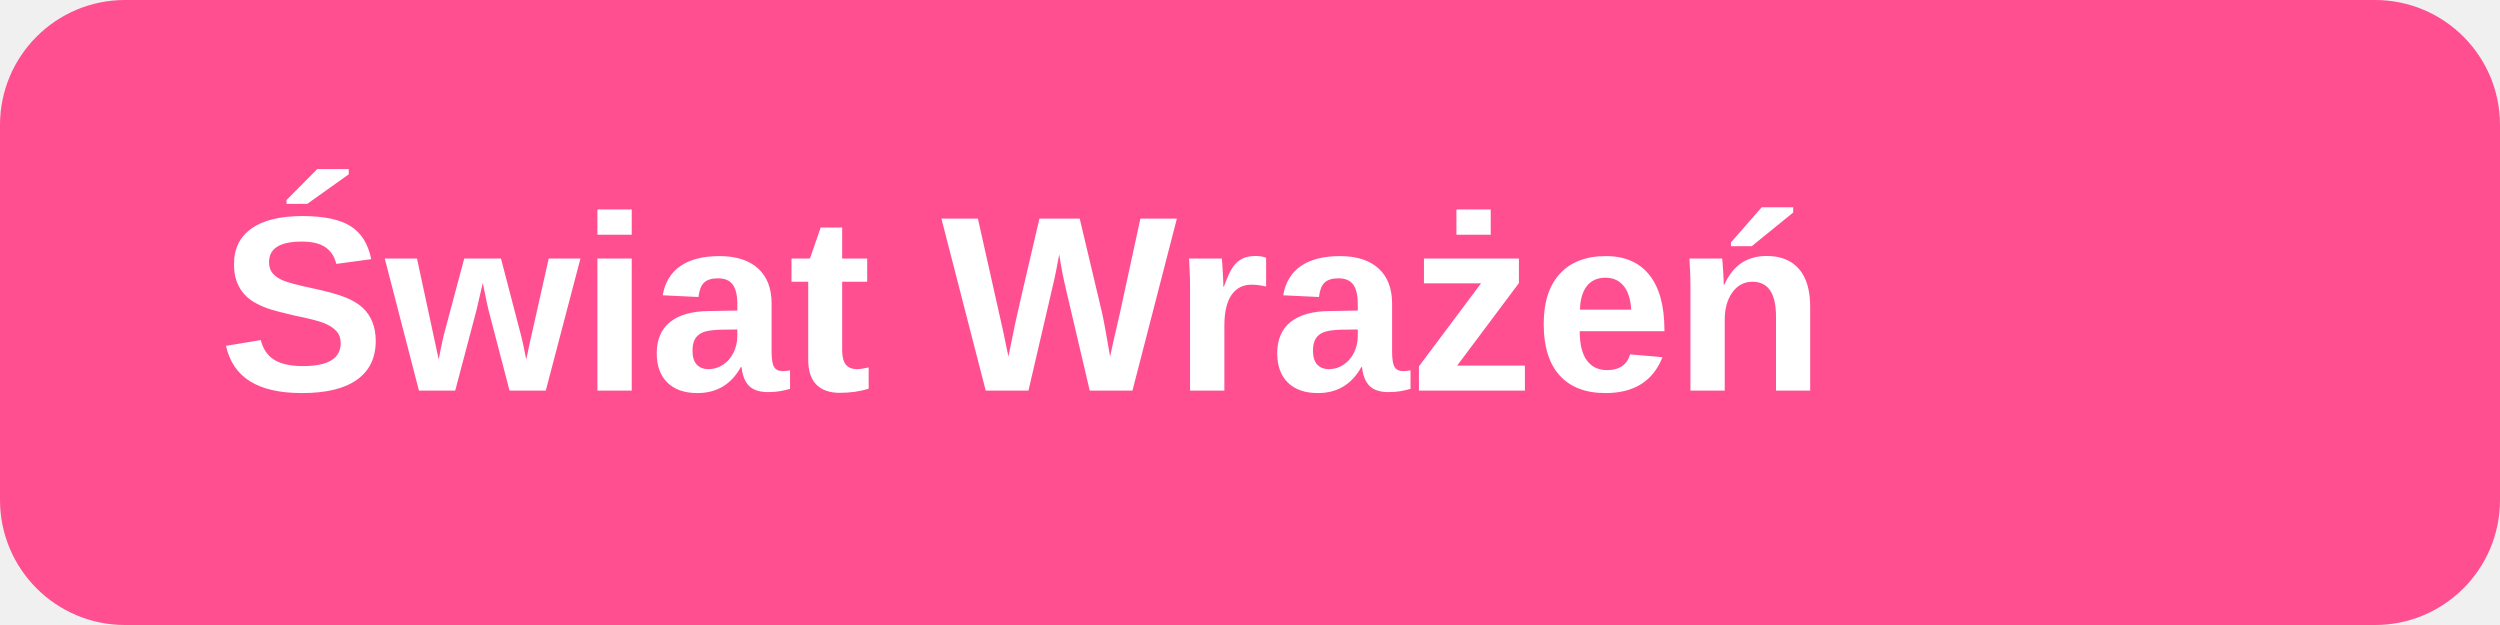
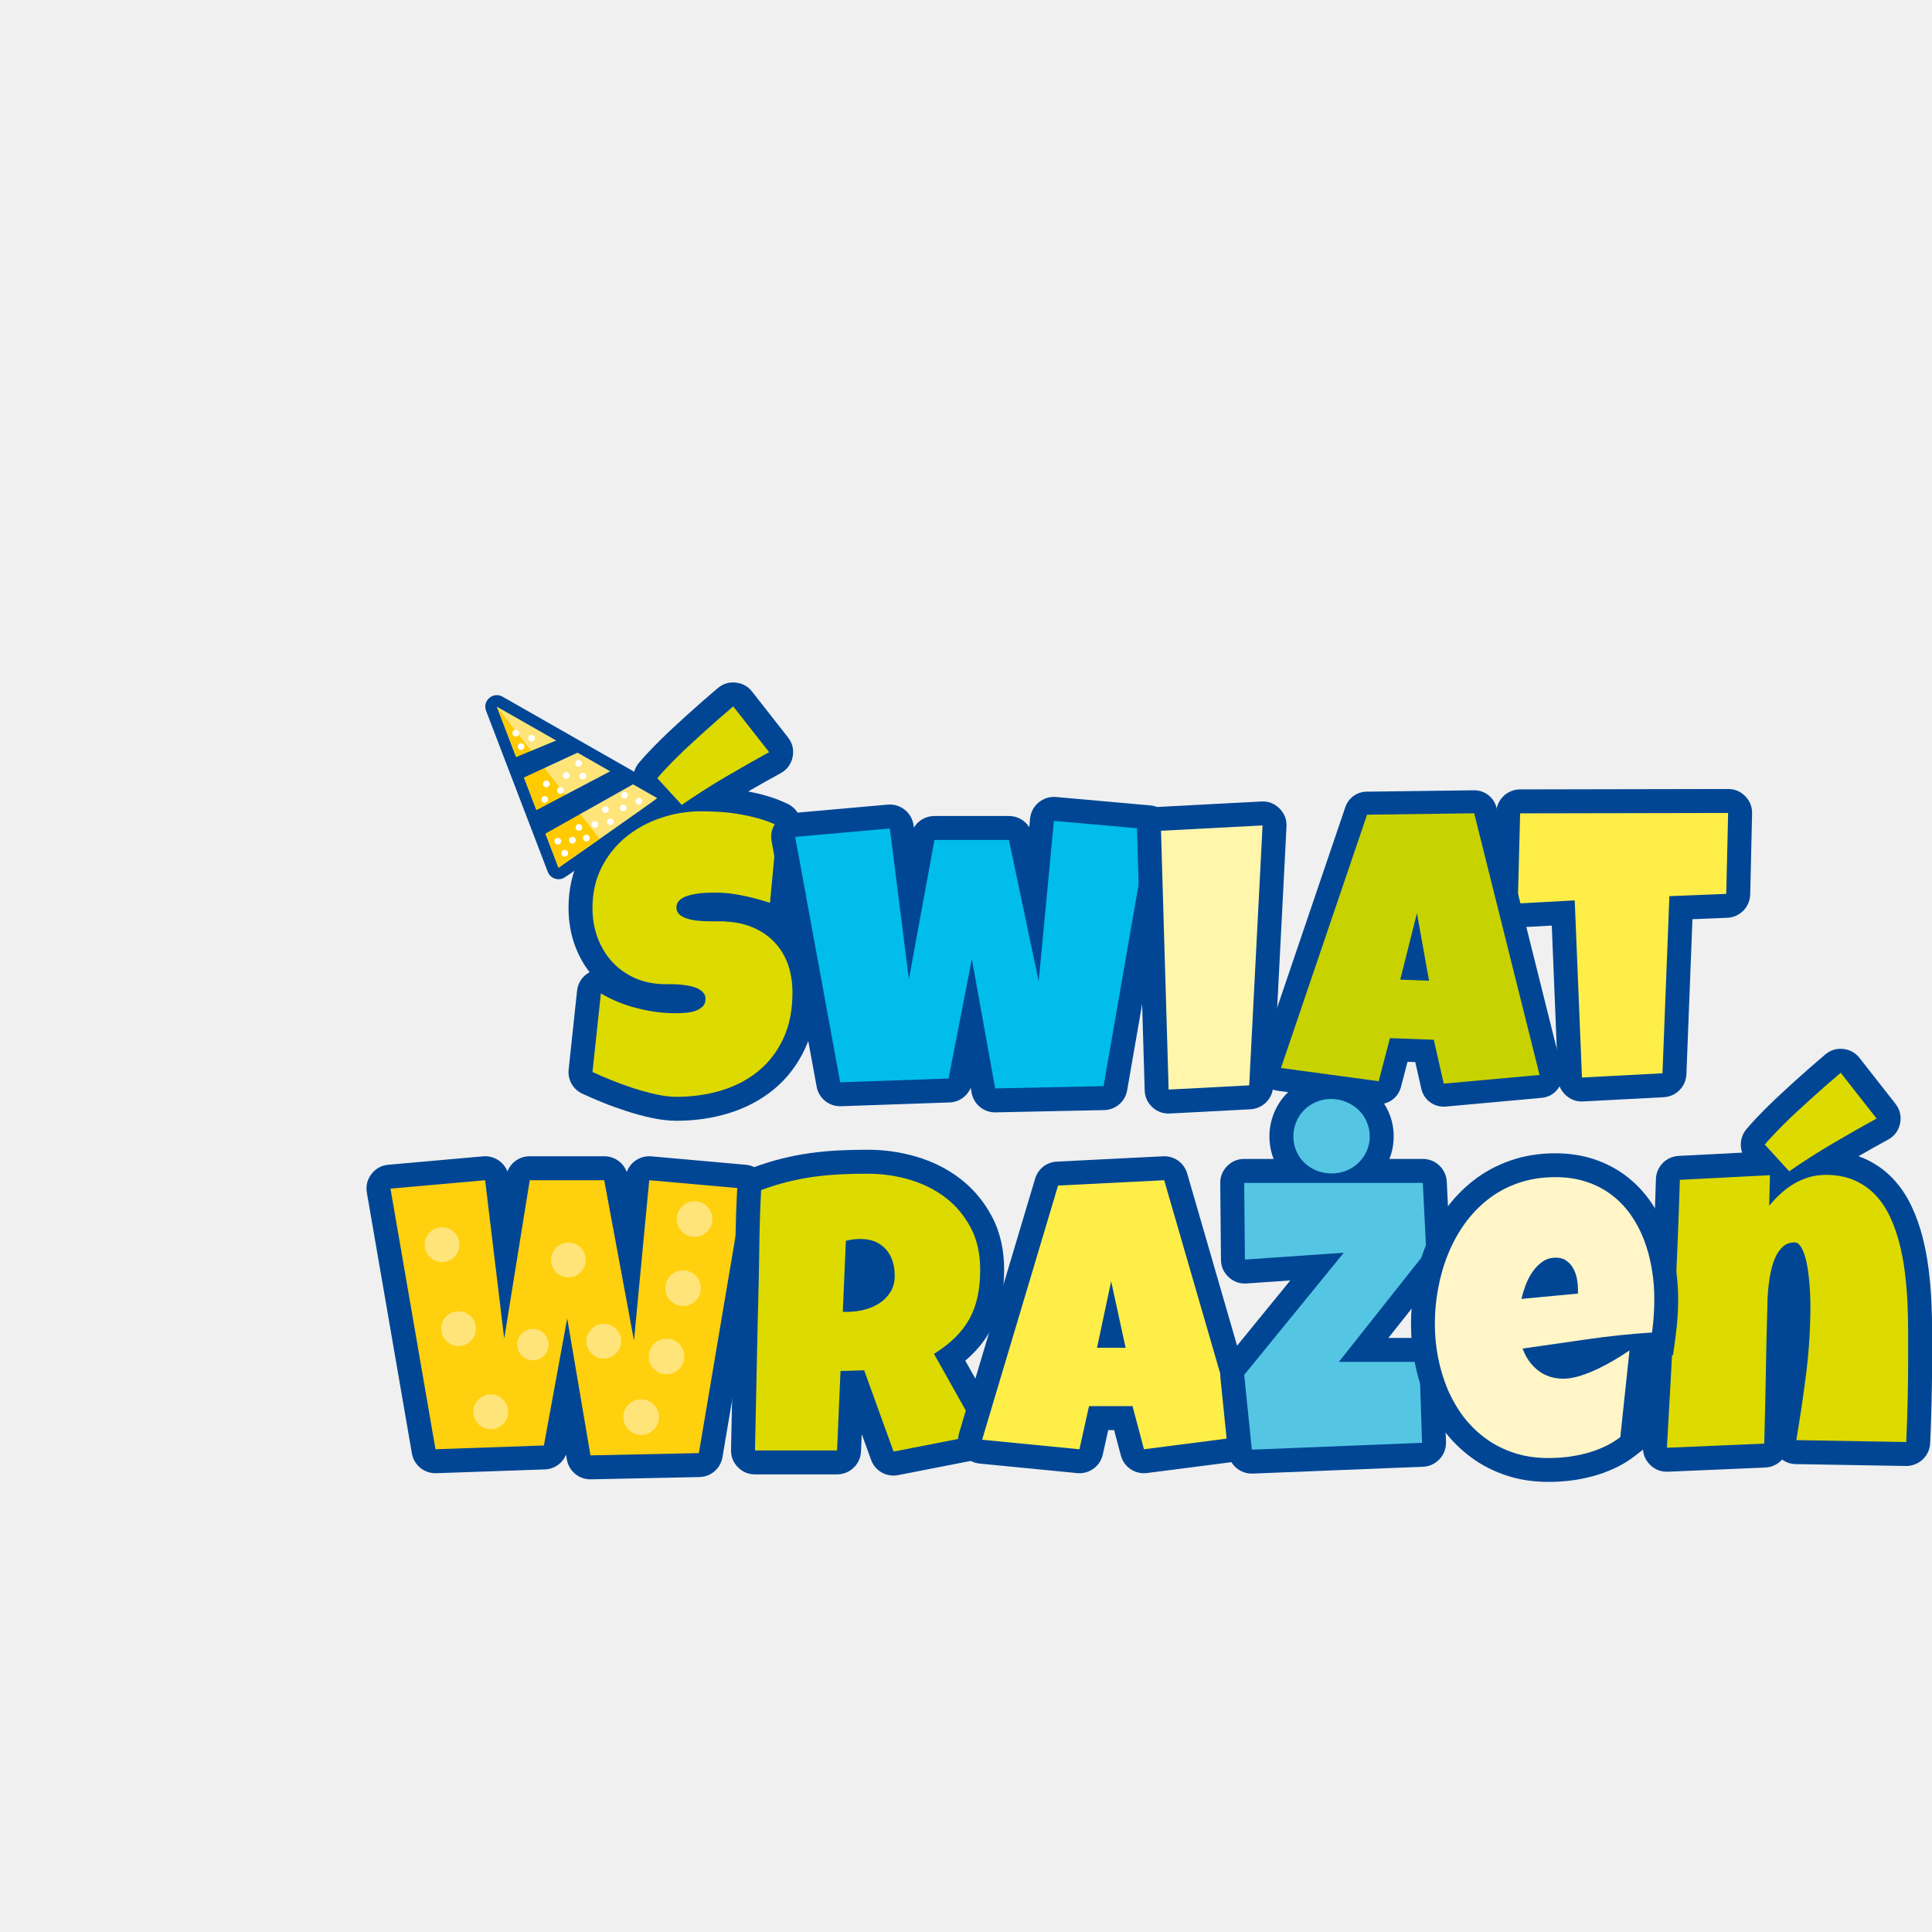
- <svg xmlns="http://www.w3.org/2000/svg" viewBox="0 0 320 80" role="img" aria-labelledby="title">
-   <rect width="320" height="80" rx="16" fill="#ff4f91" />
-   <text x="28" y="50" font-family="Montserrat, Arial, sans-serif" font-size="32" font-weight="700" fill="#ffffff">
-     Świat Wrażeń
-   </text>
+ <svg xmlns="http://www.w3.org/2000/svg" version="1.1" viewBox="0 0 500 500">
+   <g>
+     <path d="m 166.584,206.73 -1.052,-1.151 c -2.104,-2.3 -2.186,-5.746 -0.196,-8.144 0.843,-1.016 1.739,-1.992 2.647,-2.951 1.009,-1.065 2.04,-2.109 3.085,-3.138 1.108,-1.091 2.235,-2.163 3.377,-3.219 1.097,-1.014 2.195,-2.026 3.302,-3.028 2.632,-2.383 5.303,-4.723 8.014,-7.016 1.334,-1.129 2.896,-1.611 4.634,-1.434 1.739,0.178 3.17,0.968 4.249,2.343 l 9.29,11.852 c 1.164,1.486 1.573,3.229 1.192,5.077 -0.382,1.848 -1.448,3.287 -3.105,4.191 -2.817,1.535 -5.611,3.11 -8.387,4.716 1.561,0.302 3.112,0.657 4.641,1.097 1.9,0.547 3.753,1.247 5.538,2.097 2.392,1.14 3.751,3.534 3.505,6.173 l -1.871,20.046 c -0.148,1.586 -0.817,2.942 -1.945,3.968 0.563,0.496 1.104,1.023 1.62,1.58 2.096,2.266 3.654,4.899 4.673,7.811 1.045,2.985 1.495,6.124 1.495,9.28 0,4.97 -0.815,9.919 -2.921,14.449 -1.917,4.121 -4.596,7.723 -8.113,10.608 -3.445,2.826 -7.383,4.847 -11.634,6.156 -4.399,1.354 -8.961,1.96 -13.558,1.96 -2.227,0 -4.46,-0.309 -6.633,-0.783 -2.176,-0.475 -4.326,-1.075 -6.443,-1.762 -2.063,-0.67 -4.104,-1.409 -6.113,-2.225 -1.734,-0.703 -3.456,-1.442 -5.153,-2.229 -2.449,-1.138 -3.84,-3.596 -3.553,-6.282 l 2.175,-20.349 c 0.225,-2.108 1.386,-3.825 3.245,-4.81 -1.54,-1.986 -2.756,-4.195 -3.662,-6.559 -1.24,-3.237 -1.792,-6.632 -1.792,-10.092 0,-4.622 0.918,-9.11 3.01,-13.249 1.93,-3.818 4.562,-7.128 7.864,-9.846 2.604,-2.143 5.488,-3.845 8.578,-5.136 z" style="fill:#004695;fill-rule:evenodd" />
+     <path d="m 205.089,256.88 c 0,4.518 -0.776,8.464 -2.344,11.835 -1.568,3.372 -3.692,6.188 -6.423,8.43 -2.714,2.226 -5.884,3.912 -9.525,5.024 -3.642,1.13 -7.553,1.686 -11.734,1.686 -1.602,0 -3.372,-0.219 -5.311,-0.64 -1.921,-0.421 -3.878,-0.961 -5.85,-1.602 -1.973,-0.64 -3.878,-1.331 -5.699,-2.073 -1.837,-0.742 -3.456,-1.45 -4.872,-2.108 l 2.175,-20.349 c 2.798,1.686 5.9,2.95 9.306,3.826 3.405,0.877 6.761,1.315 10.049,1.315 0.64,0 1.399,-0.034 2.276,-0.084 0.893,-0.051 1.736,-0.186 2.546,-0.438 0.809,-0.253 1.484,-0.624 2.057,-1.113 0.556,-0.489 0.843,-1.197 0.843,-2.124 0,-0.623 -0.202,-1.163 -0.607,-1.601 -0.388,-0.438 -0.894,-0.81 -1.517,-1.096 -0.64,-0.27 -1.349,-0.489 -2.124,-0.641 -0.793,-0.135 -1.568,-0.253 -2.326,-0.32 -0.759,-0.067 -1.467,-0.101 -2.125,-0.101 -0.657,0 -1.18,0 -1.584,0 -2.832,0 -5.412,-0.489 -7.722,-1.467 -2.326,-0.995 -4.316,-2.377 -5.985,-4.13 -1.653,-1.771 -2.95,-3.861 -3.878,-6.272 -0.927,-2.428 -1.382,-5.041 -1.382,-7.874 0,-3.894 0.792,-7.367 2.343,-10.453 1.568,-3.085 3.658,-5.698 6.271,-7.856 2.63,-2.158 5.631,-3.81 9.02,-4.957 3.389,-1.163 6.895,-1.736 10.52,-1.736 1.618,0 3.271,0.068 4.99,0.169 1.72,0.118 3.423,0.32 5.109,0.624 1.702,0.303 3.355,0.674 4.973,1.129 1.602,0.472 3.136,1.046 4.586,1.736 l -1.871,20.046 c -2.242,-0.742 -4.586,-1.382 -7.047,-1.888 -2.445,-0.523 -4.838,-0.776 -7.182,-0.776 -0.422,0 -0.978,0.017 -1.652,0.033 -0.675,0.017 -1.383,0.068 -2.124,0.135 -0.742,0.084 -1.484,0.219 -2.242,0.371 -0.759,0.169 -1.433,0.388 -2.04,0.675 -0.591,0.287 -1.062,0.657 -1.433,1.112 -0.354,0.455 -0.523,0.995 -0.489,1.635 0.033,0.725 0.303,1.299 0.826,1.754 0.505,0.438 1.163,0.776 1.972,1.028 0.81,0.253 1.687,0.422 2.664,0.523 0.978,0.101 1.938,0.152 2.883,0.169 0.961,0.016 1.855,0.016 2.664,0 0.826,-0.017 1.5,0.016 2.04,0.084 2.63,0.152 5.008,0.725 7.115,1.669 2.107,0.961 3.878,2.226 5.345,3.811 1.467,1.585 2.596,3.456 3.372,5.648 0.759,2.192 1.147,4.603 1.147,7.232 z m -6.035,-62.211 c -3.928,2.141 -7.739,4.316 -11.465,6.507 -3.726,2.192 -7.435,4.569 -11.161,7.131 l -6.322,-6.912 c 0.658,-0.792 1.45,-1.669 2.377,-2.647 0.91,-0.961 1.889,-1.973 2.933,-2.984 1.028,-1.029 2.108,-2.057 3.237,-3.086 1.113,-1.045 2.208,-2.04 3.254,-2.984 2.512,-2.276 5.125,-4.569 7.857,-6.879 z" style="fill:#ddda00;fill-rule:evenodd" />
+     <path d="m 251.219,281.511 c -0.912,2.217 -3.019,3.715 -5.508,3.802 l -28.054,0.978 c -3.094,0.108 -5.756,-2.032 -6.314,-5.077 l -11.65,-63.509 c -0.326,-1.779 0.069,-3.433 1.164,-4.873 1.095,-1.439 2.584,-2.262 4.386,-2.421 l 24.496,-2.175 c 3.321,-0.295 6.281,2.089 6.699,5.396 l 0.071,0.559 c 1.086,-1.834 3.071,-3.012 5.327,-3.012 h 19.271 c 2.214,0 4.165,1.129 5.265,2.908 l 0.212,-2.235 c 0.322,-3.386 3.334,-5.891 6.722,-5.588 l 24.395,2.175 c 1.791,0.16 3.272,0.973 4.367,2.399 1.095,1.426 1.499,3.067 1.192,4.838 l -11.549,66.477 c -0.513,2.951 -2.984,5.075 -5.978,5.138 l -28.054,0.59 c -3.072,0.065 -5.687,-2.074 -6.232,-5.099 z" style="fill:#004695;fill-rule:evenodd" />
+     <path d="m 297.151,214.613 -11.549,66.477 -28.054,0.59 -6.035,-33.482 -6.019,30.92 -28.054,0.978 -11.65,-63.509 24.496,-2.175 4.939,39.013 6.609,-36.046 h 19.271 l 7.704,36.551 3.945,-41.49 z" style="fill:#00bdeb;fill-rule:evenodd" />
+     <path d="m 332.943,213.937 -3.457,67.269 c -0.164,3.185 -2.681,5.706 -5.866,5.873 l -20.855,1.096 c -1.73,0.091 -3.252,-0.458 -4.526,-1.631 -1.274,-1.174 -1.945,-2.646 -1.997,-4.378 L 294.27,215.183 c -0.099,-3.363 2.511,-6.197 5.872,-6.373 l 26.284,-1.383 c 1.818,-0.096 3.419,0.518 4.707,1.805 1.288,1.286 1.904,2.887 1.81,4.705 z" style="fill:#004695;fill-rule:evenodd" />
+     <path d="m 326.751,213.618 -3.456,67.269 -20.855,1.096 -1.973,-66.983 z" style="fill:#fff6ac;fill-rule:evenodd" />
+     <path d="m 438.005,237.889 -1.564,40.117 c -0.125,3.213 -2.658,5.781 -5.87,5.949 l -20.838,1.096 c -1.718,0.091 -3.228,-0.449 -4.5,-1.607 -1.272,-1.158 -1.95,-2.612 -2.02,-4.331 l -1.615,-39.565 -8.464,0.455 c -1.791,0.096 -3.37,-0.496 -4.655,-1.747 -1.286,-1.251 -1.921,-2.813 -1.875,-4.606 l 0.607,-23.316 c 0.087,-3.353 2.832,-6.033 6.186,-6.039 l 53.832,-0.101 c 1.735,-0.003 3.229,0.623 4.442,1.863 1.213,1.239 1.808,2.747 1.768,4.481 l -0.489,20.939 c -0.076,3.276 -2.676,5.919 -5.95,6.051 z" style="fill:#004695;fill-rule:evenodd" />
+     <path d="m 447.241,210.394 -0.489,20.94 -14.718,0.59 -1.787,45.841 -20.838,1.096 -1.871,-45.841 -14.735,0.792 0.607,-23.317 z" style="fill:#ffee48;fill-rule:evenodd" />
+     <path d="m 146.492,376.461 c -0.907,2.226 -3.019,3.737 -5.518,3.824 l -28.054,0.978 c -3.116,0.109 -5.794,-2.068 -6.326,-5.141 L 94.944,308.667 c -0.305,-1.77 0.1,-3.41 1.196,-4.835 1.095,-1.424 2.576,-2.237 4.366,-2.395 l 24.497,-2.175 c 2.798,-0.248 5.34,1.407 6.321,3.911 0.909,-2.346 3.16,-3.936 5.776,-3.936 h 19.27 c 2.666,0 4.951,1.643 5.827,4.072 0.941,-2.571 3.524,-4.302 6.374,-4.048 l 24.412,2.175 c 1.786,0.159 3.263,0.968 4.358,2.387 1.095,1.42 1.504,3.054 1.205,4.821 l -11.566,68.449 c -0.5,2.963 -2.978,5.102 -5.983,5.166 l -28.054,0.59 c -3.095,0.065 -5.725,-2.11 -6.243,-5.161 z" style="fill:#004695;fill-rule:evenodd" />
+     <path d="m 192.433,307.612 -11.566,68.449 -28.054,0.59 -6.019,-35.455 -6.035,32.892 -28.054,0.978 -11.65,-67.454 24.497,-2.175 4.939,40.985 6.609,-40.985 h 19.27 l 7.705,41.49 3.945,-41.49 z" style="fill:#ffd00d;fill-rule:evenodd" />
+     <path d="m 249.813,352.137 9.064,16.152 c 1.005,1.791 1.083,3.773 0.221,5.636 -0.862,1.864 -2.422,3.088 -4.437,3.483 l -22.221,4.35 c -3.023,0.592 -5.975,-1.08 -7.022,-3.978 l -2.396,-6.632 -0.196,4.492 c -0.144,3.317 -2.873,5.93 -6.194,5.93 h -21.243 c -1.732,0 -3.222,-0.627 -4.433,-1.865 -1.211,-1.239 -1.805,-2.742 -1.766,-4.474 0.168,-7.47 0.319,-14.94 0.472,-22.41 0.153,-7.48 0.356,-14.957 0.523,-22.436 0.084,-3.744 0.117,-7.49 0.184,-11.235 0.07,-3.829 0.209,-7.656 0.413,-11.48 0.134,-2.515 1.655,-4.59 4.013,-5.475 2.452,-0.92 4.955,-1.707 7.497,-2.337 2.437,-0.604 4.901,-1.095 7.388,-1.439 2.453,-0.339 4.922,-0.565 7.395,-0.691 2.48,-0.126 4.963,-0.176 7.446,-0.176 4.293,0 8.548,0.587 12.666,1.805 4.103,1.213 7.93,3.088 11.327,5.7 3.434,2.64 6.169,5.945 8.193,9.773 2.248,4.251 3.164,8.94 3.164,13.722 0,2.773 -0.232,5.561 -0.812,8.275 -0.557,2.606 -1.435,5.124 -2.723,7.462 -1.281,2.326 -2.908,4.425 -4.805,6.28 -0.555,0.543 -1.129,1.065 -1.72,1.568 z" style="fill:#004695;fill-rule:evenodd" />
+     <path d="m 253.673,328.552 c 0,2.563 -0.219,4.889 -0.675,6.979 -0.438,2.091 -1.129,4.013 -2.091,5.766 -0.961,1.736 -2.191,3.355 -3.709,4.839 -1.517,1.484 -3.338,2.9 -5.479,4.248 l 11.751,20.939 -22.221,4.35 -7.603,-21.041 -6.12,0.186 -0.894,20.552 h -21.243 c 0.169,-7.503 0.32,-14.988 0.472,-22.423 0.152,-7.435 0.32,-14.92 0.523,-22.423 0.051,-3.793 0.118,-7.536 0.185,-11.262 0.068,-3.726 0.203,-7.469 0.405,-11.262 2.293,-0.86 4.569,-1.568 6.811,-2.124 2.242,-0.556 4.485,-0.995 6.744,-1.315 2.26,-0.304 4.552,-0.523 6.862,-0.641 2.327,-0.117 4.704,-0.168 7.131,-0.168 3.76,0 7.402,0.522 10.908,1.551 3.507,1.045 6.609,2.596 9.307,4.67 2.697,2.074 4.856,4.671 6.491,7.756 1.635,3.102 2.445,6.71 2.445,10.824 z m -22.119,1.584 c 0,-1.399 -0.203,-2.664 -0.574,-3.81 -0.388,-1.147 -0.944,-2.158 -1.686,-2.984 -0.742,-0.843 -1.653,-1.5 -2.765,-1.989 -1.096,-0.472 -2.394,-0.708 -3.878,-0.708 -0.657,0 -1.298,0.034 -1.922,0.117 -0.623,0.085 -1.23,0.219 -1.82,0.371 l -0.793,18.376 h 1.18 c 1.416,0 2.849,-0.185 4.316,-0.539 1.467,-0.371 2.782,-0.927 3.962,-1.686 1.163,-0.759 2.124,-1.719 2.866,-2.916 0.742,-1.181 1.113,-2.597 1.113,-4.232 z" style="fill:#ddda00;fill-rule:evenodd" />
+     <path d="m 288.329,370.106 h -1.521 l -1.4,6.304 c -0.683,3.077 -3.519,5.133 -6.655,4.827 l -25.188,-2.462 c -1.909,-0.186 -3.475,-1.122 -4.543,-2.713 -1.069,-1.592 -1.343,-3.396 -0.794,-5.232 l 19.658,-65.785 c 0.765,-2.562 2.958,-4.283 5.629,-4.417 l 27.464,-1.382 c 2.907,-0.146 5.456,1.671 6.266,4.466 l 19.271,66.477 c 0.522,1.801 0.258,3.558 -0.77,5.126 -1.028,1.568 -2.534,2.51 -4.393,2.75 l -24.497,3.153 c -3.103,0.399 -5.979,-1.534 -6.783,-4.556 z" style="fill:#004695;fill-rule:evenodd" />
+     <path d="m 320.56,371.914 -24.497,3.153 -2.967,-11.161 h -11.262 l -2.478,11.161 -25.188,-2.462 19.658,-65.785 27.464,-1.382 z m -29.251,-23.114 -3.743,-17.196 -3.659,17.196 z" style="fill:#ffee48;fill-rule:evenodd" />
+     <path d="m 329.621,299.928 c -0.738,-1.859 -1.093,-3.836 -1.093,-5.837 0,-2.103 0.408,-4.158 1.207,-6.101 0.797,-1.938 1.953,-3.686 3.364,-5.068 1.444,-1.474 3.159,-2.605 5.051,-3.424 1.984,-0.858 4.092,-1.285 6.255,-1.285 2.193,0 4.344,0.409 6.369,1.255 1.902,0.795 3.642,1.896 5.129,3.328 1.518,1.461 2.701,3.201 3.476,5.04 0.878,1.981 1.308,4.089 1.308,6.255 0,2.008 -0.365,3.982 -1.122,5.837 h 8.662 c 3.308,0 6.029,2.591 6.193,5.895 l 0.877,17.77 c 0.077,1.561 -0.361,2.928 -1.331,4.154 l -14.654,18.511 h 8.023 c 3.343,0 6.086,2.654 6.197,5.995 l 0.692,20.939 c 0.112,3.398 -2.551,6.264 -5.948,6.4 l -44.054,1.77 c -3.278,0.132 -6.084,-2.303 -6.417,-5.566 l -1.973,-19.355 c -0.173,-1.7 0.283,-3.224 1.363,-4.547 l 16.733,-20.52 -11.314,0.782 c -1.768,0.122 -3.336,-0.429 -4.637,-1.633 -1.302,-1.203 -1.974,-2.722 -1.991,-4.494 l -0.186,-19.844 c -0.016,-1.717 0.587,-3.201 1.795,-4.421 1.209,-1.22 2.688,-1.837 4.405,-1.837 z" style="fill:#004695;fill-rule:evenodd" />
+     <path d="m 369.105,323.898 -22.608,28.56 h 20.838 l 0.692,20.94 -44.054,1.77 -1.973,-19.355 25.778,-31.611 -25.592,1.771 -0.186,-19.844 h 46.229 z m -14.617,-29.807 c 0,1.349 -0.253,2.613 -0.776,3.76 -0.505,1.147 -1.197,2.158 -2.09,3.034 -0.894,0.877 -1.922,1.551 -3.119,2.057 -1.18,0.489 -2.445,0.742 -3.794,0.742 -1.45,0 -2.781,-0.253 -3.995,-0.742 -1.231,-0.505 -2.276,-1.18 -3.17,-2.057 -0.894,-0.877 -1.585,-1.888 -2.074,-3.034 -0.489,-1.147 -0.742,-2.411 -0.742,-3.76 0,-1.315 0.253,-2.563 0.742,-3.743 0.489,-1.198 1.18,-2.226 2.057,-3.086 0.86,-0.877 1.889,-1.568 3.086,-2.074 1.18,-0.522 2.445,-0.776 3.793,-0.776 1.416,0 2.748,0.253 3.979,0.776 1.23,0.506 2.31,1.197 3.22,2.074 0.894,0.86 1.602,1.888 2.107,3.086 0.523,1.18 0.776,2.427 0.776,3.743 z" style="fill:#54c6e3;fill-rule:evenodd" />
+     <path d="m 450.872,298.3 c -0.722,-2.006 -0.371,-4.301 1.074,-6.043 0.844,-1.017 1.74,-1.996 2.65,-2.955 1.009,-1.064 2.04,-2.108 3.085,-3.138 1.108,-1.09 2.234,-2.162 3.375,-3.217 1.097,-1.014 2.195,-2.026 3.302,-3.028 2.632,-2.384 5.303,-4.724 8.014,-7.017 1.335,-1.128 2.897,-1.611 4.635,-1.433 1.738,0.178 3.17,0.968 4.248,2.343 l 9.29,11.852 c 1.165,1.486 1.574,3.229 1.193,5.078 -0.382,1.848 -1.448,3.287 -3.105,4.191 -2.567,1.4 -5.117,2.832 -7.651,4.291 0.453,0.161 0.901,0.338 1.345,0.531 2.793,1.218 5.304,2.931 7.418,5.127 2.051,2.131 3.686,4.593 4.948,7.264 1.215,2.57 2.158,5.255 2.862,8.008 0.707,2.761 1.229,5.568 1.58,8.395 0.343,2.763 0.587,5.538 0.714,8.318 0.119,2.577 0.175,5.157 0.175,7.736 0,2.192 0,4.383 0,6.575 0,3.723 -0.033,7.448 -0.119,11.17 -0.087,3.711 -0.206,7.422 -0.376,11.131 -0.154,3.35 -2.948,5.974 -6.301,5.917 l -28.459,-0.489 c -1.342,-0.023 -2.543,-0.424 -3.555,-1.18 -1.078,1.211 -2.627,1.994 -4.367,2.069 l -25.187,1.079 c -1.814,0.077 -3.405,-0.548 -4.679,-1.841 -1.276,-1.293 -1.879,-2.892 -1.776,-4.704 0.653,-11.551 1.293,-23.103 1.904,-34.656 0.608,-11.502 1.093,-23.011 1.444,-34.524 0.099,-3.236 2.647,-5.838 5.879,-6.003 z" style="fill:#004695;fill-rule:evenodd" />
+     <path d="m 493.826,351.176 c 0,3.709 -0.034,7.402 -0.118,11.026 -0.084,3.642 -0.202,7.3 -0.371,10.992 l -28.459,-0.489 c 0.995,-5.833 1.855,-11.65 2.58,-17.466 0.725,-5.8 1.079,-11.684 1.079,-17.601 0,-0.438 -0.017,-1.129 -0.051,-2.074 -0.034,-0.961 -0.101,-2.04 -0.185,-3.237 -0.102,-1.197 -0.253,-2.445 -0.422,-3.709 -0.185,-1.264 -0.438,-2.427 -0.742,-3.473 -0.32,-1.062 -0.691,-1.922 -1.147,-2.596 -0.438,-0.675 -0.978,-1.012 -1.602,-1.012 -1.112,0 -2.057,0.32 -2.832,0.978 -0.776,0.658 -1.416,1.517 -1.939,2.546 -0.506,1.045 -0.91,2.208 -1.197,3.49 -0.304,1.281 -0.523,2.563 -0.675,3.844 -0.152,1.282 -0.253,2.495 -0.303,3.642 -0.034,1.129 -0.068,2.057 -0.068,2.782 -0.169,5.833 -0.303,11.616 -0.388,17.366 -0.101,5.749 -0.236,11.549 -0.405,17.416 l -25.187,1.079 c 0.657,-11.616 1.298,-23.181 1.905,-34.679 0.607,-11.482 1.096,-23.047 1.45,-34.663 l 23.317,-1.198 -0.202,7.907 c 0.927,-1.112 1.922,-2.175 3.001,-3.153 1.062,-0.995 2.208,-1.837 3.422,-2.546 1.214,-0.708 2.512,-1.265 3.878,-1.686 1.366,-0.405 2.815,-0.607 4.333,-0.607 2.799,0 5.243,0.455 7.351,1.383 2.107,0.91 3.911,2.175 5.428,3.743 1.517,1.585 2.782,3.456 3.81,5.614 1.012,2.158 1.837,4.451 2.462,6.895 0.623,2.428 1.113,4.974 1.433,7.621 0.337,2.647 0.556,5.26 0.674,7.84 0.118,2.563 0.169,5.041 0.169,7.452 0,2.394 0,4.586 0,6.575 z m -8.16,-61.689 c -3.928,2.141 -7.739,4.316 -11.465,6.508 -3.725,2.192 -7.435,4.569 -11.161,7.131 l -6.322,-6.912 c 0.657,-0.793 1.45,-1.669 2.377,-2.647 0.911,-0.961 1.889,-1.972 2.934,-2.984 1.028,-1.028 2.107,-2.057 3.237,-3.085 1.113,-1.045 2.209,-2.04 3.254,-2.984 2.512,-2.276 5.125,-4.569 7.857,-6.879 z" style="fill:#ddda00;fill-rule:evenodd" />
+     <path d="m 427.756,351.025 -2.56,24.152 -2.076,1.611 c -1.66,1.289 -3.458,2.364 -5.366,3.243 -1.837,0.847 -3.739,1.543 -5.697,2.053 -1.884,0.49 -3.791,0.875 -5.726,1.101 -1.845,0.216 -3.701,0.329 -5.558,0.329 -3.687,0 -7.369,-0.483 -10.876,-1.645 -3.235,-1.07 -6.293,-2.591 -9.043,-4.608 -2.666,-1.955 -5.034,-4.259 -7.033,-6.894 -1.971,-2.598 -3.594,-5.438 -4.865,-8.441 -1.275,-3.015 -2.2,-6.161 -2.832,-9.372 -0.641,-3.253 -0.959,-6.559 -0.959,-9.876 0,-3.457 0.318,-6.908 0.945,-10.307 0.634,-3.433 1.587,-6.794 2.889,-10.033 1.301,-3.238 2.958,-6.309 4.982,-9.152 2.048,-2.877 4.489,-5.425 7.262,-7.609 2.897,-2.281 6.142,-4.01 9.621,-5.225 3.763,-1.317 7.7,-1.88 11.68,-1.88 3.381,0 6.749,0.464 9.963,1.527 2.971,0.983 5.759,2.402 8.257,4.29 2.415,1.825 4.501,3.993 6.252,6.462 1.722,2.428 3.118,5.074 4.185,7.851 1.073,2.797 1.843,5.691 2.346,8.643 0.507,2.976 0.761,5.992 0.761,9.01 0,3.154 -0.223,6.303 -0.646,9.428 l -0.68,5.013 -5.049,0.317 c -0.059,0.004 -0.117,0.007 -0.176,0.011 z" style="fill:#004695;fill-rule:evenodd" />
+     <path d="m 428.135,336.256 c 0,2.866 -0.202,5.732 -0.59,8.598 -5.631,0.354 -11.228,0.944 -16.792,1.754 -5.564,0.793 -11.127,1.602 -16.707,2.394 0.86,2.361 2.208,4.266 4.029,5.682 1.837,1.416 4.012,2.124 6.542,2.124 1.331,0 2.765,-0.253 4.332,-0.742 1.569,-0.506 3.119,-1.113 4.671,-1.855 1.534,-0.742 3.017,-1.551 4.434,-2.394 1.416,-0.86 2.647,-1.635 3.659,-2.327 l -2.377,22.423 c -1.282,0.995 -2.664,1.821 -4.165,2.512 -1.5,0.691 -3.052,1.265 -4.67,1.686 -1.618,0.421 -3.237,0.742 -4.889,0.944 -1.653,0.185 -3.254,0.286 -4.839,0.286 -3.254,0 -6.238,-0.438 -8.935,-1.332 -2.697,-0.894 -5.159,-2.124 -7.333,-3.726 -2.192,-1.601 -4.114,-3.49 -5.766,-5.648 -1.635,-2.175 -3.001,-4.552 -4.097,-7.115 -1.079,-2.579 -1.905,-5.294 -2.462,-8.16 -0.573,-2.866 -0.843,-5.766 -0.843,-8.683 0,-3.068 0.27,-6.137 0.843,-9.188 0.556,-3.069 1.399,-6.019 2.546,-8.851 1.13,-2.832 2.563,-5.446 4.283,-7.873 1.736,-2.428 3.76,-4.535 6.053,-6.339 2.309,-1.821 4.923,-3.237 7.84,-4.249 2.916,-1.028 6.12,-1.534 9.644,-1.534 2.933,0 5.614,0.405 8.025,1.214 2.428,0.792 4.586,1.922 6.474,3.355 1.905,1.433 3.54,3.136 4.94,5.109 1.4,1.972 2.563,4.147 3.456,6.491 0.91,2.36 1.585,4.838 2.023,7.469 0.455,2.613 0.674,5.277 0.674,7.974 z m -19.759,-2.579 c 0,-0.911 -0.101,-1.855 -0.287,-2.833 -0.202,-0.978 -0.522,-1.854 -0.978,-2.647 -0.438,-0.792 -1.028,-1.433 -1.754,-1.938 -0.725,-0.523 -1.618,-0.776 -2.714,-0.776 -1.315,0 -2.478,0.354 -3.473,1.062 -1.012,0.708 -1.872,1.602 -2.597,2.664 -0.725,1.079 -1.315,2.242 -1.787,3.49 -0.455,1.248 -0.792,2.395 -1.028,3.457 l 14.617,-1.383 z" style="fill:#fff5c7;fill-rule:evenodd" />
+     <path d="m 137.926,343.916 c 2.244,0 4.063,1.819 4.063,4.063 0,2.244 -1.819,4.063 -4.063,4.063 -2.244,0 -4.063,-1.819 -4.063,-4.063 0,-2.244 1.819,-4.063 4.063,-4.063 z" style="fill:#ffe47a;fill-rule:evenodd" />
+     <path d="m 156.257,342.599 c 2.486,0 4.502,2.015 4.502,4.502 0,2.486 -2.016,4.502 -4.502,4.502 -2.487,0 -4.502,-2.016 -4.502,-4.502 0,-2.487 2.015,-4.502 4.502,-4.502 z" style="fill:#ffe47a;fill-rule:evenodd" />
+     <path d="m 179.746,310.879 c 2.546,0 4.61,2.064 4.61,4.61 0,2.546 -2.064,4.61 -4.61,4.61 -2.546,0 -4.61,-2.064 -4.61,-4.61 0,-2.546 2.064,-4.61 4.61,-4.61 z" style="fill:#ffe47a;fill-rule:evenodd" />
+     <path d="m 176.782,328.77 c 2.546,0 4.61,2.064 4.61,4.61 0,2.546 -2.064,4.61 -4.61,4.61 -2.546,0 -4.61,-2.064 -4.61,-4.61 0,-2.546 2.064,-4.61 4.61,-4.61 z" style="fill:#ffe47a;fill-rule:evenodd" />
+     <path d="m 172.501,346.441 c 2.546,0 4.61,2.064 4.61,4.61 0,2.546 -2.064,4.61 -4.61,4.61 -2.546,0 -4.61,-2.064 -4.61,-4.61 0,-2.546 2.064,-4.61 4.61,-4.61 z" style="fill:#ffe47a;fill-rule:evenodd" />
+     <path d="m 165.916,362.137 c 2.546,0 4.61,2.064 4.61,4.61 0,2.546 -2.064,4.61 -4.61,4.61 -2.546,0 -4.61,-2.064 -4.61,-4.61 0,-2.546 2.064,-4.61 4.61,-4.61 z" style="fill:#ffe47a;fill-rule:evenodd" />
+     <path d="m 147.098,321.573 c 2.487,0 4.502,2.016 4.502,4.502 0,2.487 -2.016,4.502 -4.502,4.502 -2.486,0 -4.502,-2.016 -4.502,-4.502 0,-2.486 2.016,-4.502 4.502,-4.502 z" style="fill:#ffe47a;fill-rule:evenodd" />
+     <path d="m 127.012,360.868 c 2.486,0 4.502,2.016 4.502,4.502 0,2.487 -2.016,4.502 -4.502,4.502 -2.487,0 -4.502,-2.016 -4.502,-4.502 0,-2.486 2.016,-4.502 4.502,-4.502 z" style="fill:#ffe47a;fill-rule:evenodd" />
+     <path d="m 118.671,339.355 c 2.487,0 4.502,2.015 4.502,4.502 0,2.486 -2.015,4.502 -4.502,4.502 -2.486,0 -4.502,-2.016 -4.502,-4.502 0,-2.487 2.016,-4.502 4.502,-4.502 z" style="fill:#ffe47a;fill-rule:evenodd" />
+     <path d="m 114.389,317.622 c 2.487,0 4.502,2.016 4.502,4.502 0,2.487 -2.015,4.502 -4.502,4.502 -2.486,0 -4.502,-2.016 -4.502,-4.502 0,-2.486 2.016,-4.502 4.502,-4.502 z" style="fill:#ffe47a;fill-rule:evenodd" />
+     <path d="m 131.112,197.829 c 0.003,0.007 0.005,0.013 0.007,0.019 l 7.954,20.759 c 0.003,0.009 0.007,0.018 0.01,0.026 l 2.678,6.989 c 0.332,0.866 0.971,1.475 1.852,1.765 0.881,0.289 1.757,0.179 2.538,-0.321 1.425,-0.912 2.87,-1.989 4.262,-2.961 2.886,-2.016 5.769,-4.036 8.651,-6.059 2.875,-2.019 5.75,-4.04 8.615,-6.073 0.976,-0.693 1.952,-1.386 2.923,-2.087 0.487,-0.352 1.191,-0.818 1.608,-1.242 0.669,-0.682 0.957,-1.552 0.825,-2.499 -0.132,-0.946 -0.646,-1.705 -1.476,-2.179 l -7.066,-4.029 c -0.005,-0.003 -0.011,-0.006 -0.016,-0.009 L 130.056,180.298 c -1.114,-0.635 -2.444,-0.508 -3.417,0.327 -0.974,0.835 -1.302,2.13 -0.843,3.328 z" style="fill:#004695;fill-rule:evenodd" />
+     <path d="m 144.544,224.555 c 0.559,-0.358 24.999,-17.451 25.538,-18 L 128.579,182.887 Z" style="fill:#ffe47a;fill-rule:evenodd" />
+     <path d="m 144.544,224.555 c 0.248,-0.159 5.168,-3.592 10.625,-7.419 L 128.579,182.887 Z" style="fill:#ffcb00;fill-rule:evenodd" />
+     <path d="m 159.034,199.019 5.527,3.546 -24.695,13.896 -2.099,-6.242 z" style="fill:#004695;fill-rule:evenodd" />
+     <path d="m 145.212,191.108 5.035,3.32 -15.256,7.065 -2.35,-5.175 z" style="fill:#004695;fill-rule:evenodd" />
+     <path d="m 149.24,196.826 c -0.397,0.269 -0.501,0.809 -0.232,1.206 0.269,0.397 0.809,0.501 1.206,0.232 0.397,-0.269 0.501,-0.809 0.232,-1.206 -0.269,-0.397 -0.809,-0.501 -1.206,-0.232 z" style="fill:#ffffff;fill-rule:evenodd" />
+     <path d="m 150.364,200.13 c -0.397,0.269 -0.501,0.809 -0.232,1.206 0.269,0.397 0.809,0.501 1.206,0.232 0.397,-0.269 0.501,-0.809 0.232,-1.206 -0.269,-0.397 -0.809,-0.501 -1.206,-0.232 z" style="fill:#ffffff;fill-rule:evenodd" />
+     <path d="m 146.057,199.966 c -0.397,0.269 -0.501,0.809 -0.232,1.206 0.269,0.397 0.809,0.501 1.206,0.232 0.397,-0.269 0.501,-0.809 0.232,-1.206 -0.269,-0.397 -0.809,-0.501 -1.206,-0.232 z" style="fill:#ffffff;fill-rule:evenodd" />
+     <path d="m 144.566,203.862 c -0.397,0.269 -0.501,0.809 -0.232,1.206 0.269,0.397 0.809,0.501 1.206,0.232 0.397,-0.269 0.501,-0.809 0.232,-1.206 -0.269,-0.397 -0.809,-0.501 -1.206,-0.232 z" style="fill:#ffffff;fill-rule:evenodd" />
+     <path d="m 140.909,202.143 c -0.397,0.269 -0.501,0.809 -0.232,1.206 0.269,0.397 0.809,0.501 1.206,0.232 0.397,-0.269 0.501,-0.809 0.232,-1.206 -0.269,-0.397 -0.809,-0.501 -1.206,-0.232 z" style="fill:#ffffff;fill-rule:evenodd" />
+     <path d="m 140.488,206.167 c -0.397,0.269 -0.501,0.809 -0.232,1.206 0.269,0.397 0.809,0.501 1.206,0.232 0.397,-0.269 0.501,-0.809 0.232,-1.206 -0.269,-0.397 -0.809,-0.501 -1.206,-0.232 z" style="fill:#ffffff;fill-rule:evenodd" />
+     <path d="m 161.137,205.092 c -0.397,0.269 -0.501,0.809 -0.232,1.206 0.269,0.397 0.809,0.501 1.206,0.232 0.397,-0.269 0.501,-0.809 0.232,-1.206 -0.269,-0.397 -0.809,-0.501 -1.206,-0.232 z" style="fill:#ffffff;fill-rule:evenodd" />
+     <path d="m 164.867,206.629 c -0.397,0.269 -0.501,0.809 -0.232,1.206 0.269,0.397 0.809,0.501 1.206,0.232 0.397,-0.269 0.501,-0.809 0.232,-1.206 -0.269,-0.397 -0.809,-0.501 -1.206,-0.232 z" style="fill:#ffffff;fill-rule:evenodd" />
+     <path d="m 160.815,208.392 c -0.397,0.269 -0.501,0.809 -0.232,1.206 0.269,0.397 0.809,0.501 1.206,0.232 0.397,-0.269 0.501,-0.809 0.232,-1.206 -0.269,-0.397 -0.809,-0.501 -1.206,-0.232 z" style="fill:#ffffff;fill-rule:evenodd" />
+     <path d="m 156.196,208.833 c -0.397,0.269 -0.501,0.809 -0.232,1.206 0.269,0.397 0.809,0.501 1.206,0.232 0.397,-0.269 0.501,-0.809 0.232,-1.206 -0.269,-0.397 -0.809,-0.501 -1.206,-0.232 z" style="fill:#ffffff;fill-rule:evenodd" />
+     <path d="m 157.47,211.97 c -0.397,0.269 -0.501,0.809 -0.232,1.206 0.269,0.397 0.809,0.501 1.206,0.232 0.397,-0.269 0.501,-0.809 0.232,-1.206 -0.269,-0.397 -0.809,-0.501 -1.206,-0.232 z" style="fill:#ffffff;fill-rule:evenodd" />
+     <path d="m 153.47,212.648 c -0.397,0.269 -0.501,0.809 -0.232,1.206 0.269,0.397 0.809,0.501 1.206,0.232 0.397,-0.269 0.501,-0.809 0.232,-1.206 -0.269,-0.397 -0.809,-0.501 -1.206,-0.232 z" style="fill:#ffffff;fill-rule:evenodd" />
+     <path d="m 149.336,213.417 c -0.397,0.269 -0.501,0.809 -0.232,1.206 0.269,0.397 0.809,0.501 1.206,0.232 0.397,-0.269 0.501,-0.809 0.232,-1.206 -0.269,-0.397 -0.809,-0.501 -1.206,-0.232 z" style="fill:#ffffff;fill-rule:evenodd" />
+     <path d="m 151.269,216.173 c -0.397,0.269 -0.501,0.809 -0.232,1.206 0.269,0.397 0.809,0.501 1.206,0.232 0.397,-0.269 0.501,-0.809 0.232,-1.206 -0.269,-0.397 -0.809,-0.501 -1.206,-0.232 z" style="fill:#ffffff;fill-rule:evenodd" />
+     <path d="m 147.644,216.727 c -0.397,0.269 -0.501,0.809 -0.232,1.206 0.269,0.397 0.809,0.501 1.206,0.232 0.397,-0.269 0.501,-0.809 0.232,-1.206 -0.269,-0.397 -0.809,-0.501 -1.206,-0.232 z" style="fill:#ffffff;fill-rule:evenodd" />
+     <path d="m 143.882,216.982 c -0.397,0.269 -0.501,0.809 -0.232,1.206 0.269,0.397 0.809,0.501 1.206,0.232 0.397,-0.269 0.501,-0.809 0.232,-1.206 -0.269,-0.397 -0.809,-0.501 -1.206,-0.232 z" style="fill:#ffffff;fill-rule:evenodd" />
+     <path d="m 145.668,220.1 c -0.397,0.269 -0.501,0.809 -0.232,1.206 0.269,0.397 0.809,0.501 1.206,0.232 0.397,-0.269 0.501,-0.809 0.232,-1.206 -0.269,-0.397 -0.809,-0.501 -1.206,-0.232 z" style="fill:#ffffff;fill-rule:evenodd" />
+     <path d="m 137.085,190.308 c -0.397,0.269 -0.501,0.809 -0.232,1.206 0.269,0.397 0.809,0.501 1.206,0.232 0.397,-0.269 0.501,-0.809 0.232,-1.206 -0.269,-0.397 -0.809,-0.501 -1.206,-0.232 z" style="fill:#ffffff;fill-rule:evenodd" />
+     <path d="m 134.362,192.482 c -0.397,0.269 -0.501,0.809 -0.232,1.206 0.269,0.397 0.809,0.501 1.206,0.232 0.397,-0.269 0.501,-0.809 0.232,-1.206 -0.269,-0.397 -0.809,-0.501 -1.206,-0.232 z" style="fill:#ffffff;fill-rule:evenodd" />
+     <path d="m 132.995,189.015 c -0.397,0.269 -0.501,0.809 -0.232,1.206 0.269,0.397 0.809,0.501 1.206,0.232 0.397,-0.269 0.501,-0.809 0.232,-1.206 -0.269,-0.397 -0.809,-0.501 -1.206,-0.232 z" style="fill:#ffffff;fill-rule:evenodd" />
+     <path d="m 366.27,274.869 -2.001,-0.074 -1.708,6.532 c -0.766,2.928 -3.561,4.8 -6.56,4.394 L 330.712,282.293 c -1.825,-0.247 -3.294,-1.201 -4.263,-2.767 -0.969,-1.565 -1.167,-3.307 -0.575,-5.049 l 22.282,-65.554 c 0.826,-2.432 2.992,-4.004 5.56,-4.037 l 27.728,-0.361 c 2.795,-0.036 5.176,1.798 5.854,4.51 l 16.919,67.714 c 0.436,1.747 0.12,3.423 -0.923,4.891 -1.043,1.468 -2.521,2.319 -4.315,2.482 l -24.803,2.256 c -2.992,0.272 -5.684,-1.685 -6.346,-4.616 z" style="fill:#004695;fill-rule:evenodd" />
+     <path d="m 398.441,278.192 -24.804,2.257 -2.57,-11.359 -11.349,-0.423 -2.918,11.154 -25.289,-3.428 22.282,-65.553 27.728,-0.361 z m -28.608,-24.392 -3.124,-17.47 -4.333,17.192 z" style="fill:#c8d200;fill-rule:evenodd" />
+   </g>
</svg>
